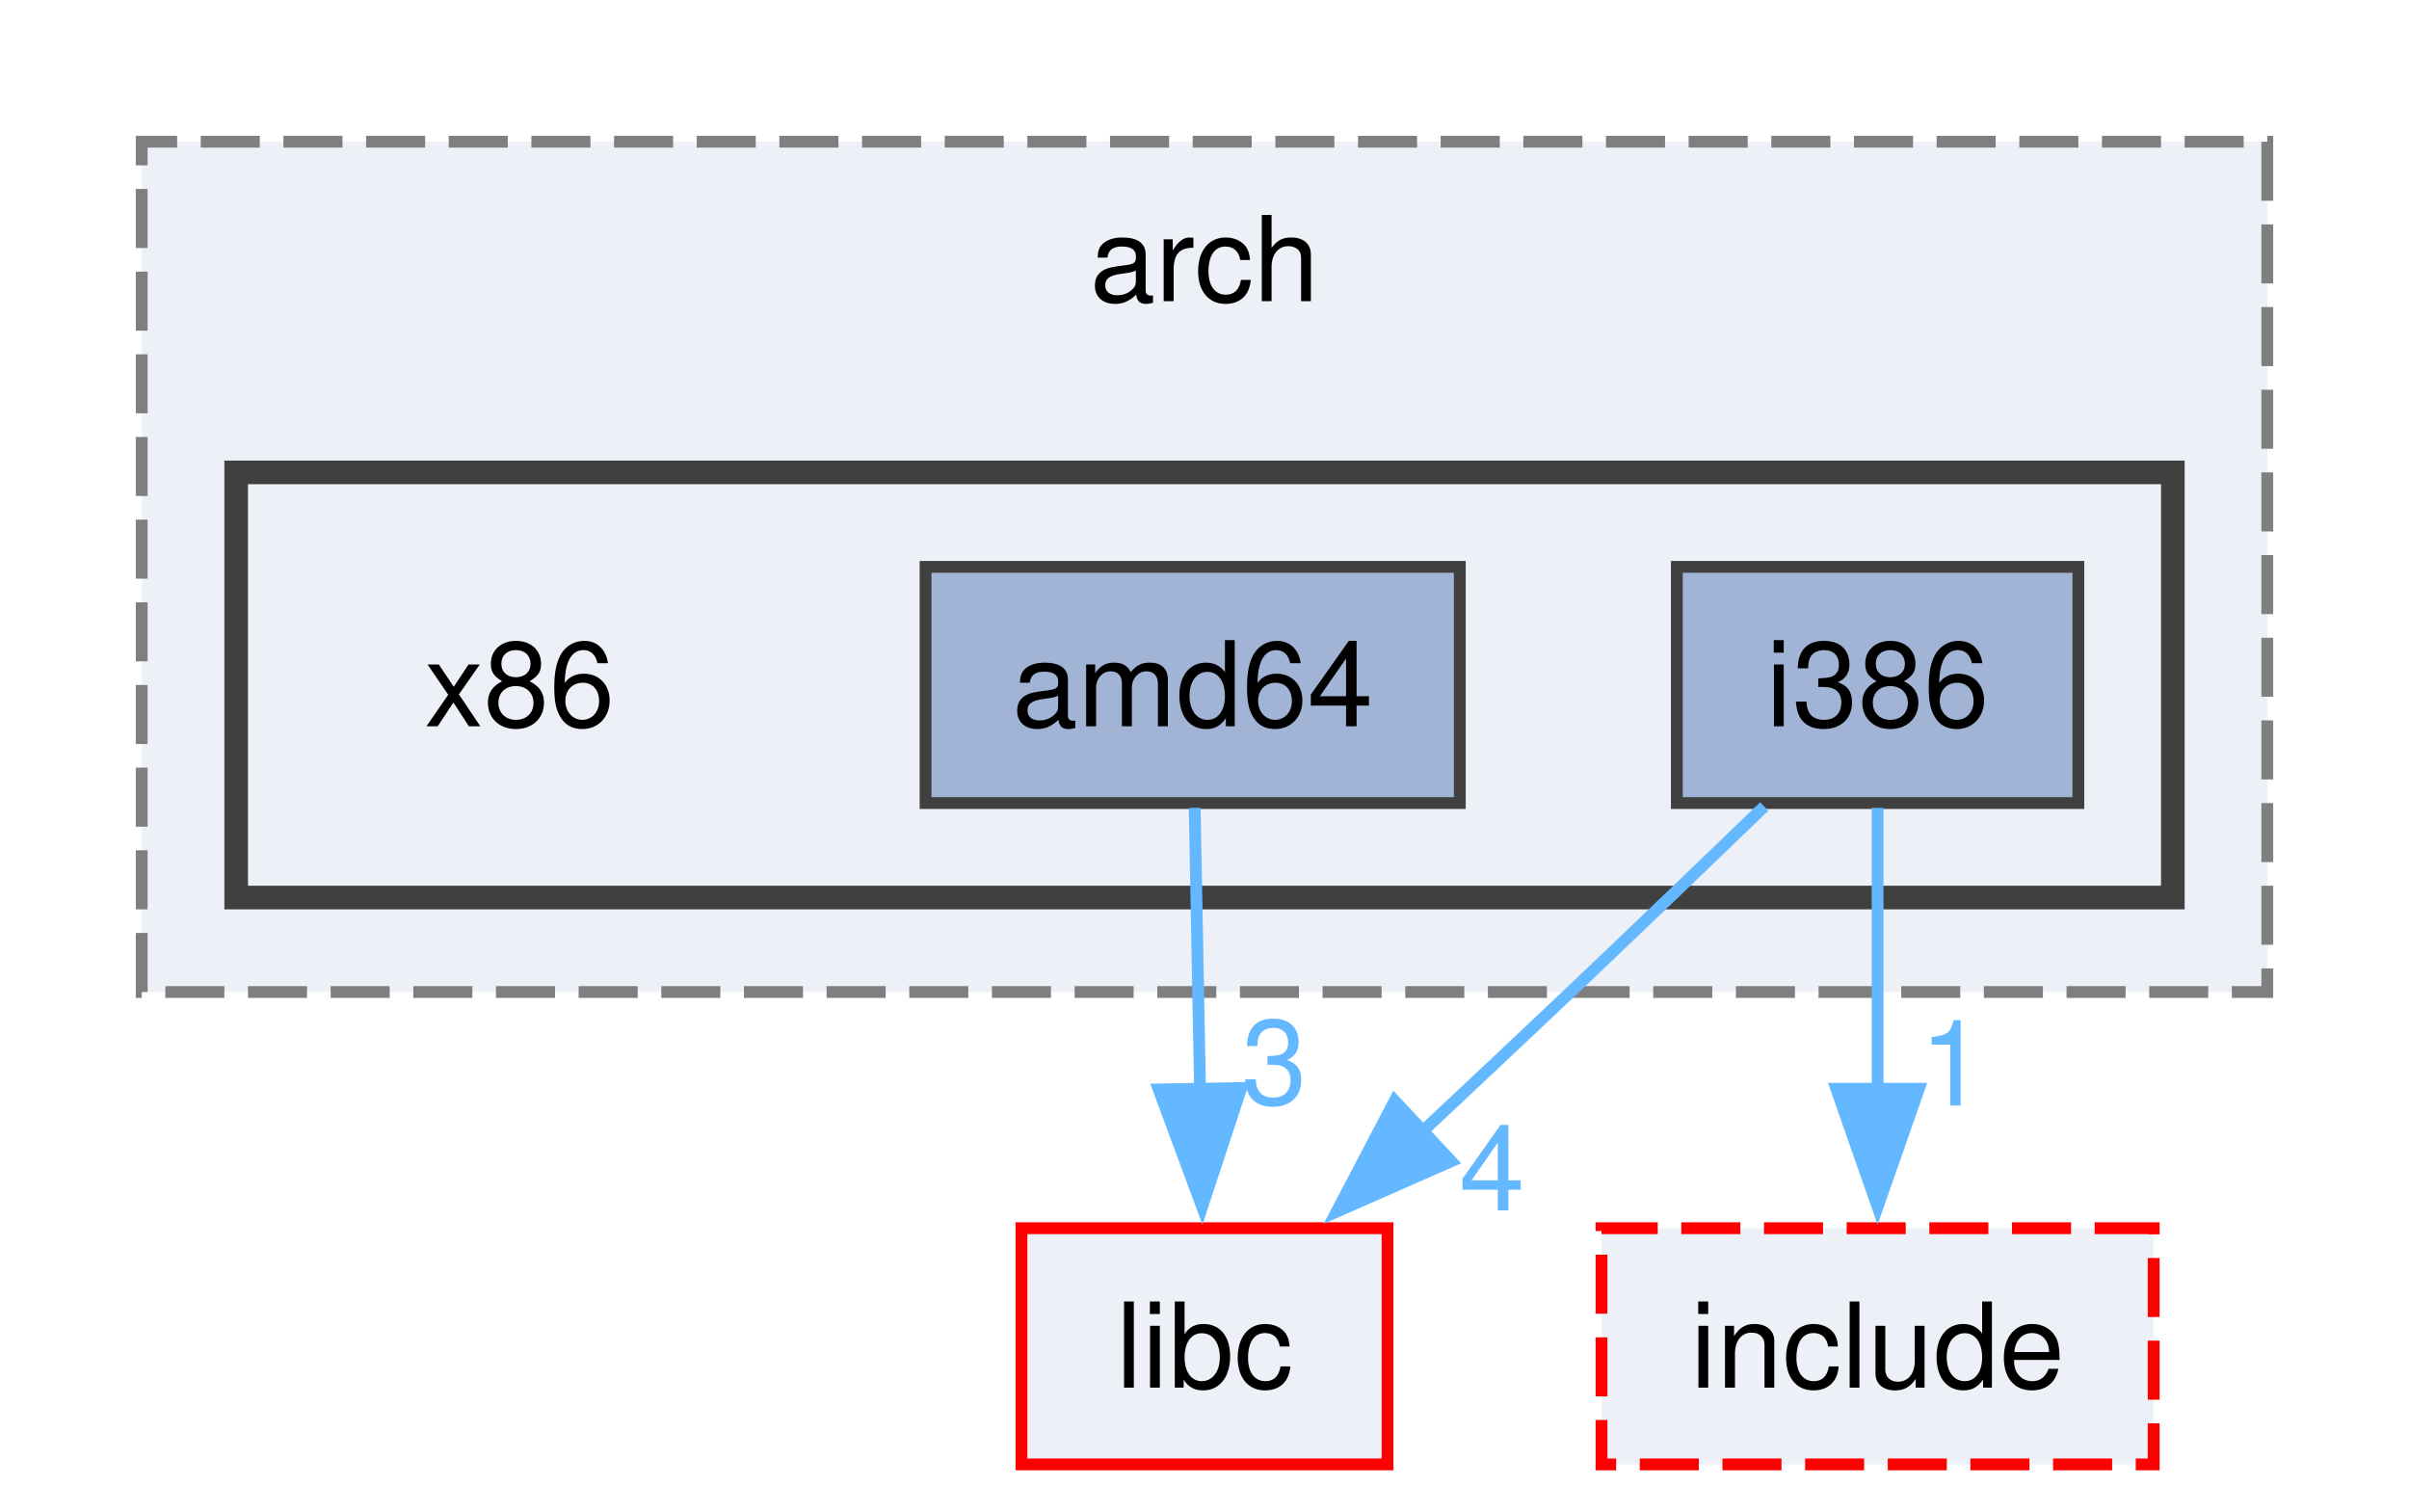
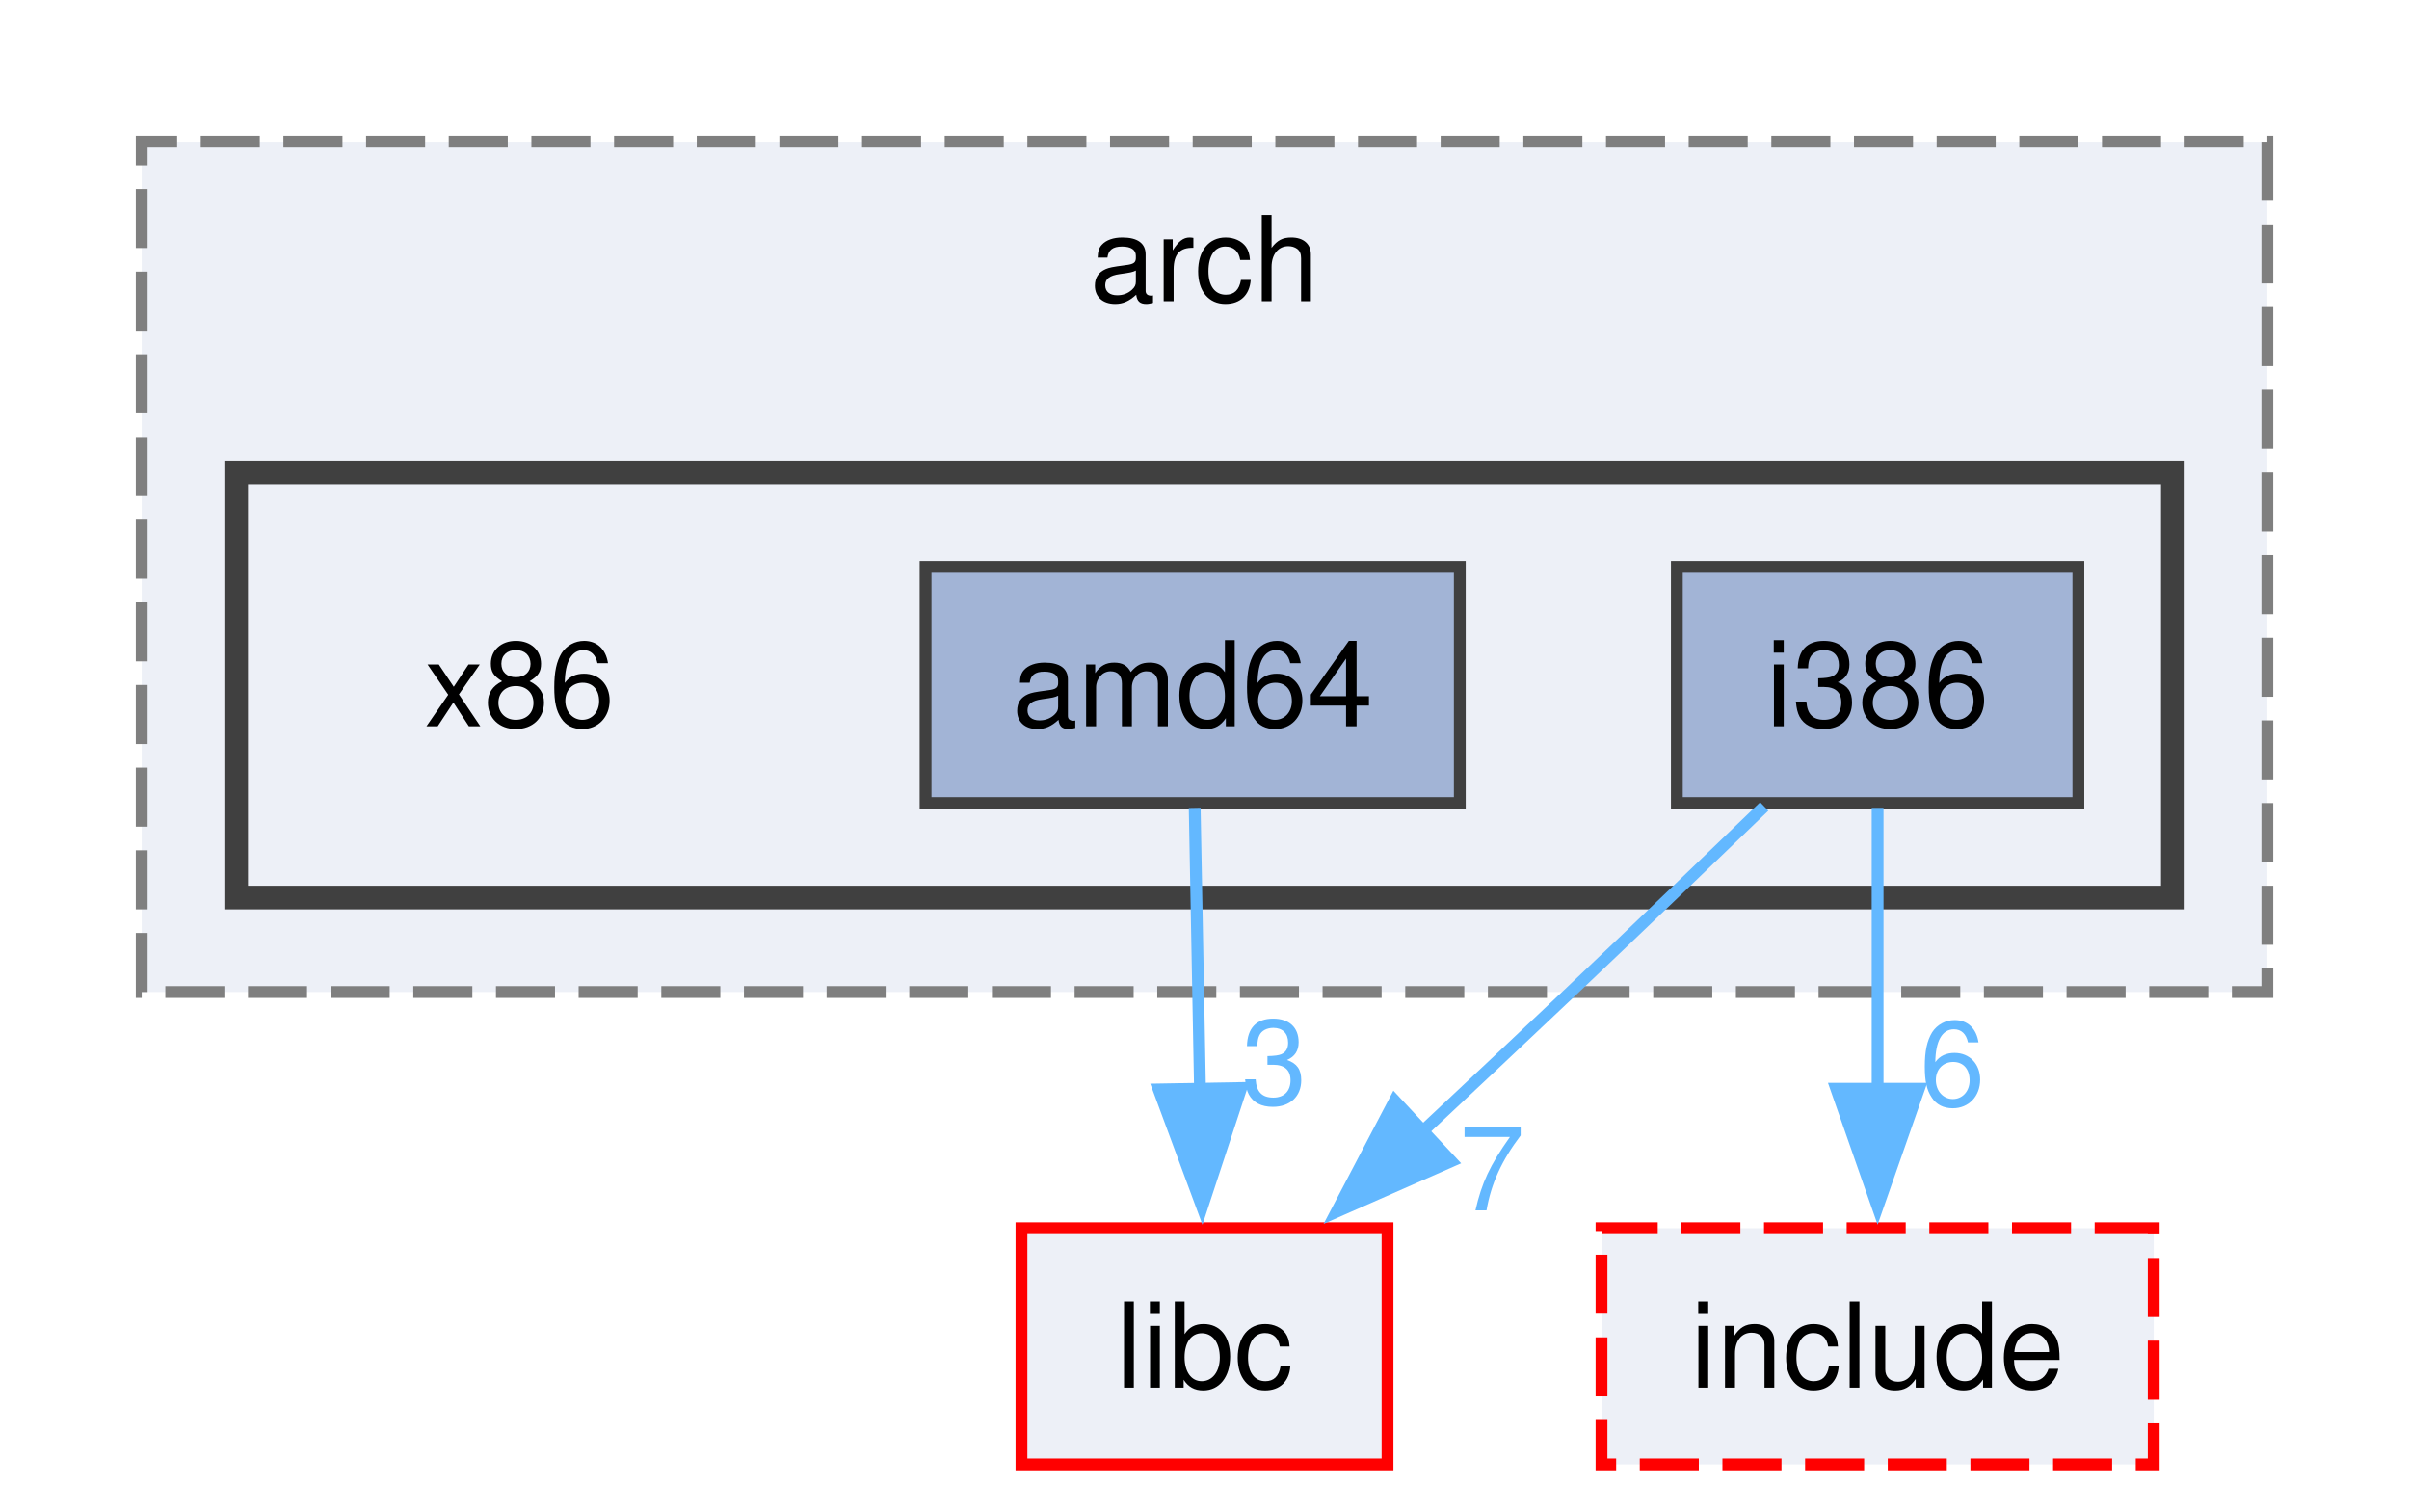
<svg xmlns="http://www.w3.org/2000/svg" xmlns:xlink="http://www.w3.org/1999/xlink" width="204pt" height="128pt" viewBox="0.00 0.00 204.00 128.00">
  <g id="graph0" class="graph" transform="scale(1 1) rotate(0) translate(4 124)">
    <g id="clust1" class="cluster">
      <g id="a_clust1">
        <a xlink:href="dir_92743408a41bb08453a7c583adc761b3.html" target="_top" xlink:title="arch">
          <polygon fill="#edf0f7" stroke="#7f7f7f" stroke-dasharray="5,2" points="8,-40 8,-112 188,-112 188,-40 8,-40" />
          <text xml:space="preserve" text-anchor="middle" x="98" y="-98.5" font-family="Helvetica,sans-Serif" font-size="10.00">arch</text>
        </a>
      </g>
    </g>
    <g id="clust2" class="cluster">
      <g id="a_clust2">
        <a xlink:href="dir_6ff9dae608e72df64cf6f957d61fb3d9.html" target="_top">
          <polygon fill="#edf0f7" stroke="#404040" stroke-width="2" points="16,-48 16,-84 180,-84 180,-48 16,-48" />
        </a>
      </g>
    </g>
    <g id="node1" class="node">
      <text xml:space="preserve" text-anchor="middle" x="40" y="-62.5" font-family="Helvetica,sans-Serif" font-size="10.00">x86</text>
    </g>
    <g id="node2" class="node">
      <g id="a_node2">
        <a xlink:href="dir_8b8977767829aaeb52b40df91ae1acc9.html" target="_top" xlink:title="amd64">
          <polygon fill="#a2b4d6" stroke="#404040" points="119.62,-76 74.38,-76 74.38,-56 119.62,-56 119.62,-76" />
          <text xml:space="preserve" text-anchor="middle" x="97" y="-62.5" font-family="Helvetica,sans-Serif" font-size="10.00">amd64</text>
        </a>
      </g>
    </g>
    <g id="node5" class="node">
      <g id="a_node5">
        <a xlink:href="dir_fc1eb218ab426e5adb60367f98438da0.html" target="_top" xlink:title="libc">
          <polygon fill="#edf0f7" stroke="red" points="113.5,-20 82.5,-20 82.5,0 113.5,0 113.5,-20" />
          <text xml:space="preserve" text-anchor="middle" x="98" y="-6.5" font-family="Helvetica,sans-Serif" font-size="10.00">libc</text>
        </a>
      </g>
    </g>
    <g id="edge1" class="edge">
      <g id="a_edge1">
        <a xlink:href="dir_000001_000028.html" target="_top">
          <path fill="none" stroke="#63b8ff" d="M97.17,-55.59C97.3,-49.01 97.46,-39.96 97.62,-31.73" />
          <polygon fill="#63b8ff" stroke="#63b8ff" points="101.11,-31.87 97.8,-21.81 94.12,-31.75 101.11,-31.87" />
        </a>
      </g>
      <g id="a_edge1-headlabel">
        <a xlink:href="dir_000001_000028.html" target="_top" xlink:title="3">
          <text xml:space="preserve" text-anchor="middle" x="103.91" y="-30.51" font-family="Helvetica,sans-Serif" font-size="10.00" fill="#63b8ff">3</text>
        </a>
      </g>
    </g>
    <g id="node3" class="node">
      <g id="a_node3">
        <a xlink:href="dir_360c9ccbf10f5b2ce74bca48de889854.html" target="_top" xlink:title="i386">
          <polygon fill="#a2b4d6" stroke="#404040" points="172,-76 138,-76 138,-56 172,-56 172,-76" />
          <text xml:space="preserve" text-anchor="middle" x="155" y="-62.5" font-family="Helvetica,sans-Serif" font-size="10.00">i386</text>
        </a>
      </g>
    </g>
    <g id="node4" class="node">
      <g id="a_node4">
        <a xlink:href="dir_009f605b833ac4622acd6c3c0c26c0f0.html" target="_top" xlink:title="include">
          <polygon fill="#edf0f7" stroke="red" stroke-dasharray="5,2" points="178.38,-20 131.62,-20 131.62,0 178.38,0 178.38,-20" />
          <text xml:space="preserve" text-anchor="middle" x="155" y="-6.5" font-family="Helvetica,sans-Serif" font-size="10.00">include</text>
        </a>
      </g>
    </g>
    <g id="edge2" class="edge">
      <g id="a_edge2">
        <a xlink:href="dir_000014_000019.html" target="_top">
          <path fill="none" stroke="#63b8ff" d="M155,-55.59C155,-49.01 155,-39.96 155,-31.73" />
          <polygon fill="#63b8ff" stroke="#63b8ff" points="158.5,-31.81 155,-21.81 151.5,-31.81 158.5,-31.81" />
        </a>
      </g>
      <g id="a_edge2-headlabel">
-         <a xlink:href="dir_000014_000019.html" target="_top" xlink:title="1">
-           <text xml:space="preserve" text-anchor="middle" x="161.34" y="-30.39" font-family="Helvetica,sans-Serif" font-size="10.00" fill="#63b8ff">1</text>
+         <a xlink:href="dir_000014_000019.html" target="_top" xlink:title="6">
+           <text xml:space="preserve" text-anchor="middle" x="161.34" y="-30.39" font-family="Helvetica,sans-Serif" font-size="10.00" fill="#63b8ff">6</text>
        </a>
      </g>
    </g>
    <g id="edge3" class="edge">
      <g id="a_edge3">
        <a xlink:href="dir_000014_000028.html" target="_top">
          <path fill="none" stroke="#63b8ff" d="M145.4,-55.71C140.51,-50.99 134.45,-45.17 129,-40 124.87,-36.09 120.42,-31.9 116.2,-27.95" />
          <polygon fill="#63b8ff" stroke="#63b8ff" points="118.89,-25.67 109.19,-21.4 114.11,-30.79 118.89,-25.67" />
        </a>
      </g>
      <g id="a_edge3-headlabel">
-         <a xlink:href="dir_000014_000028.html" target="_top" xlink:title="4">
-           <text xml:space="preserve" text-anchor="middle" x="122.35" y="-21.51" font-family="Helvetica,sans-Serif" font-size="10.00" fill="#63b8ff">4</text>
+         <a xlink:href="dir_000014_000028.html" target="_top" xlink:title="7">
+           <text xml:space="preserve" text-anchor="middle" x="122.35" y="-21.51" font-family="Helvetica,sans-Serif" font-size="10.00" fill="#63b8ff">7</text>
        </a>
      </g>
    </g>
  </g>
</svg>
